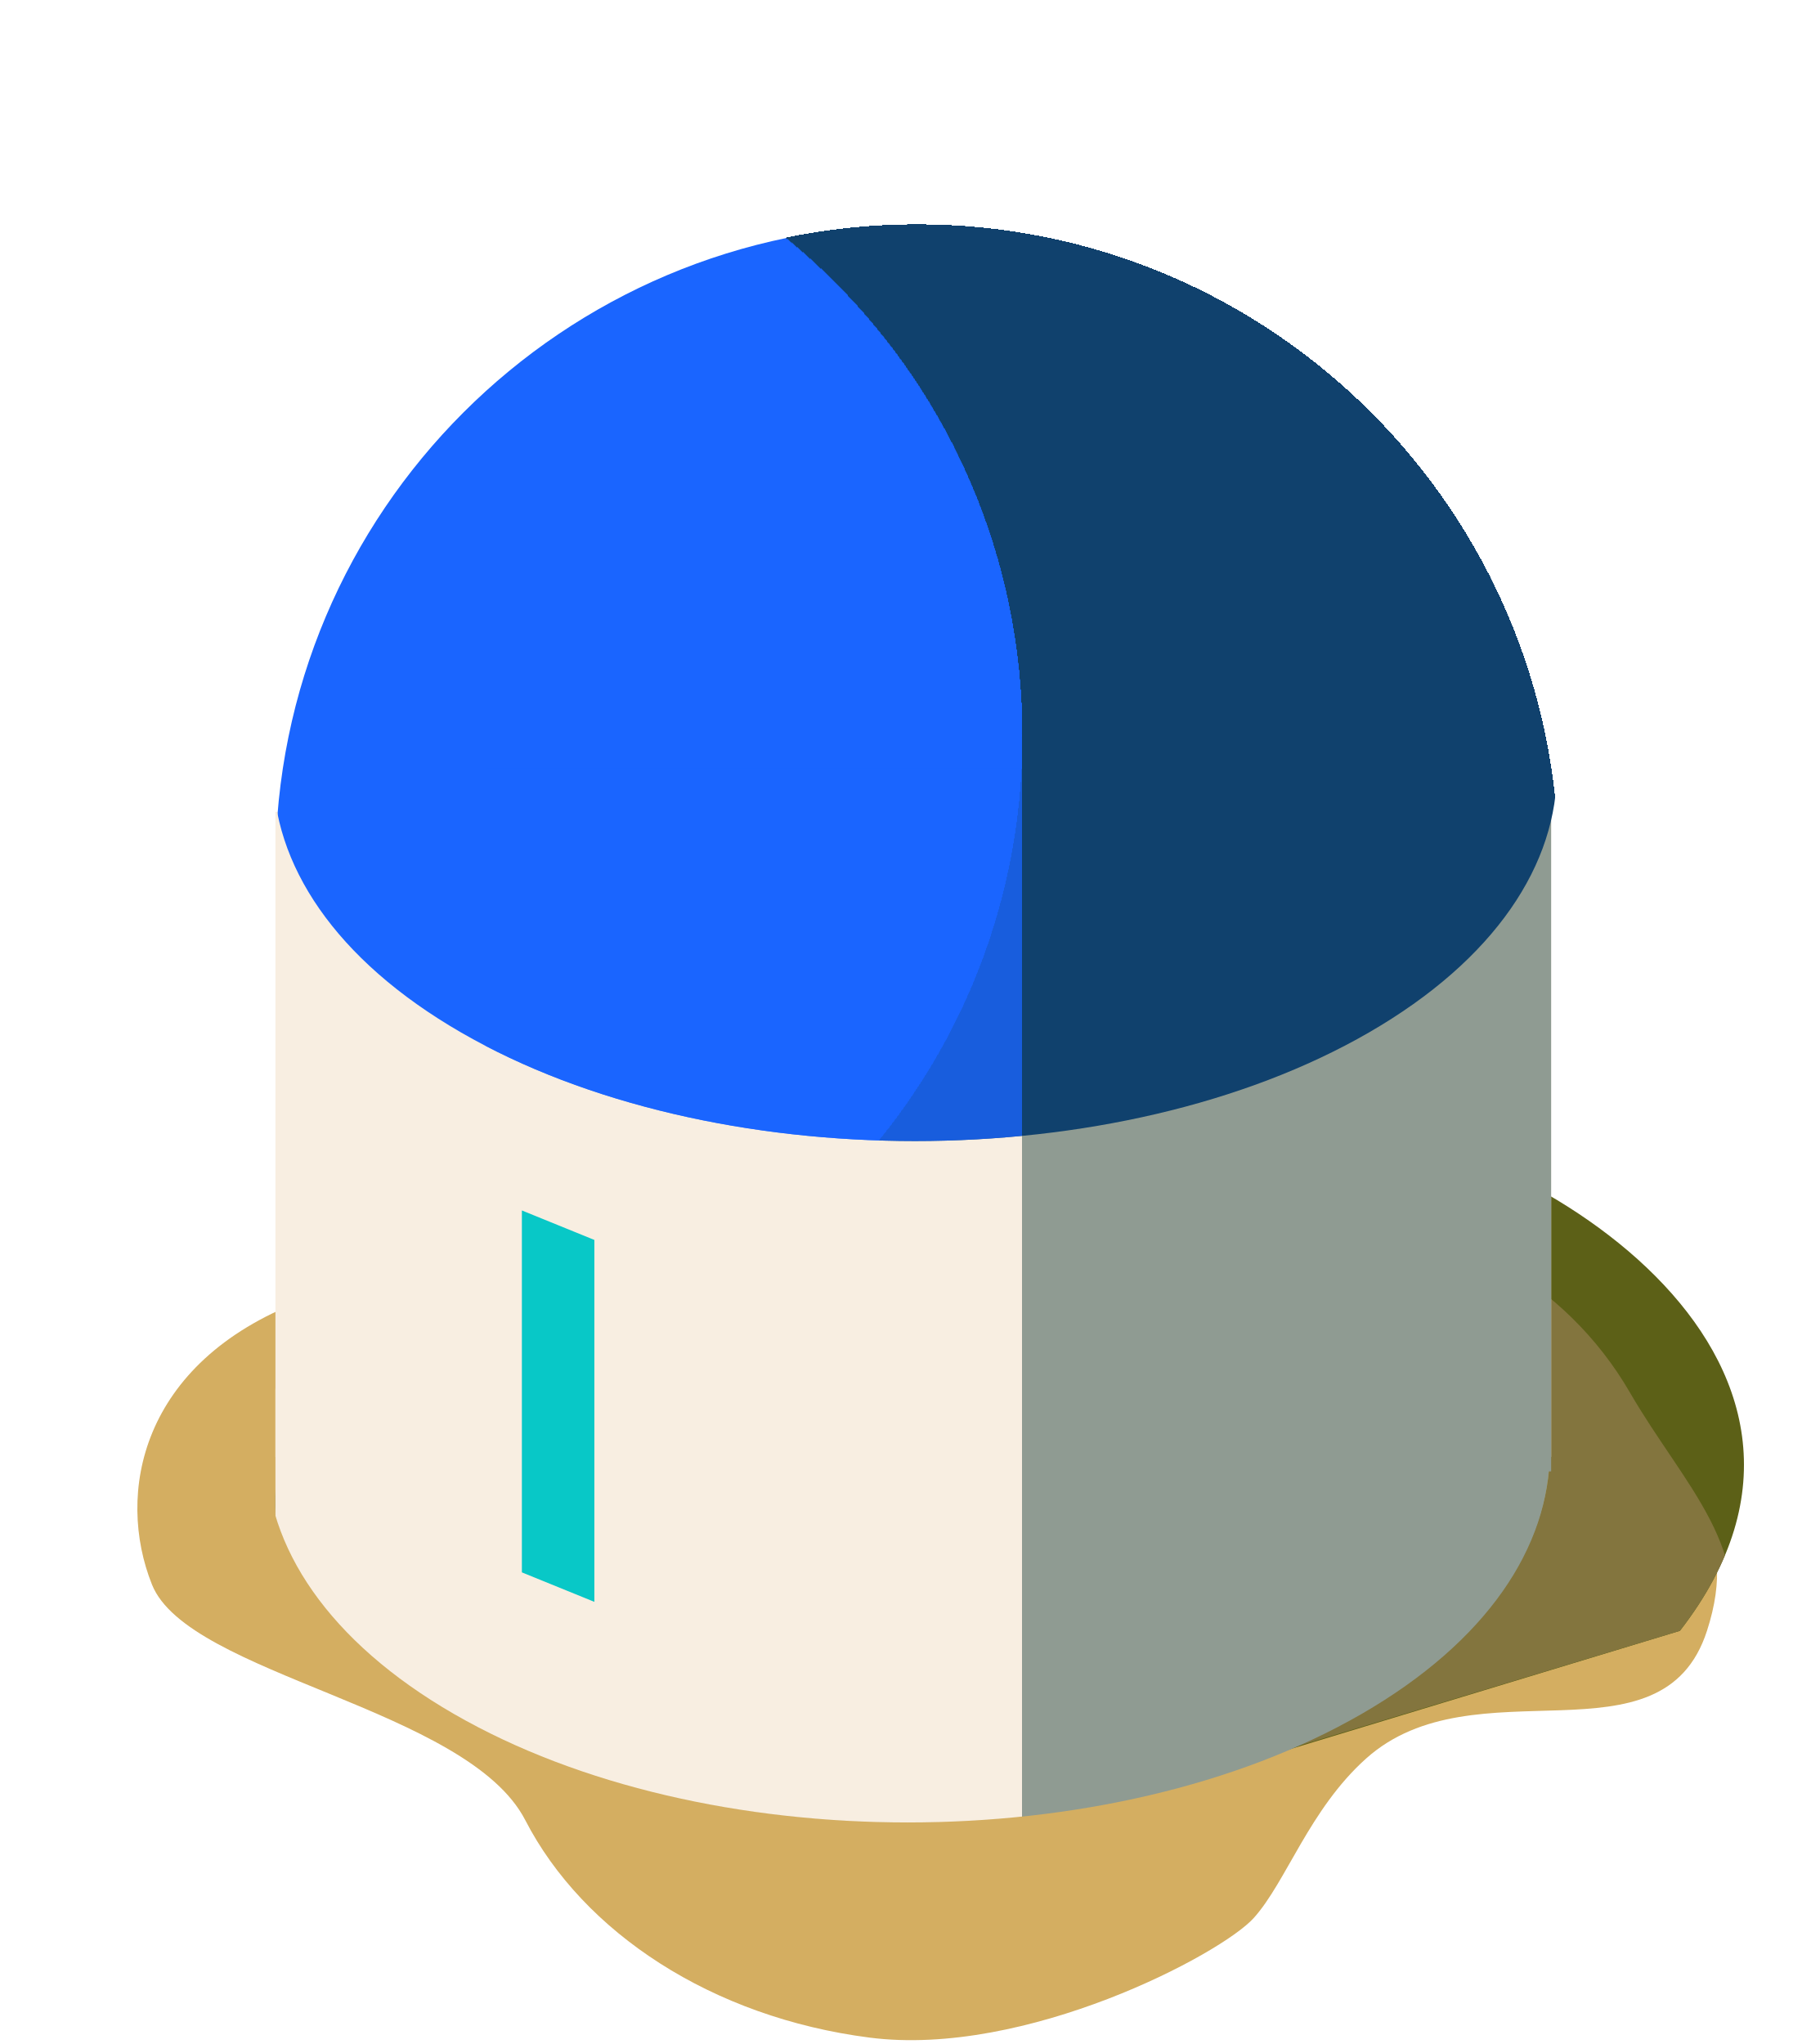
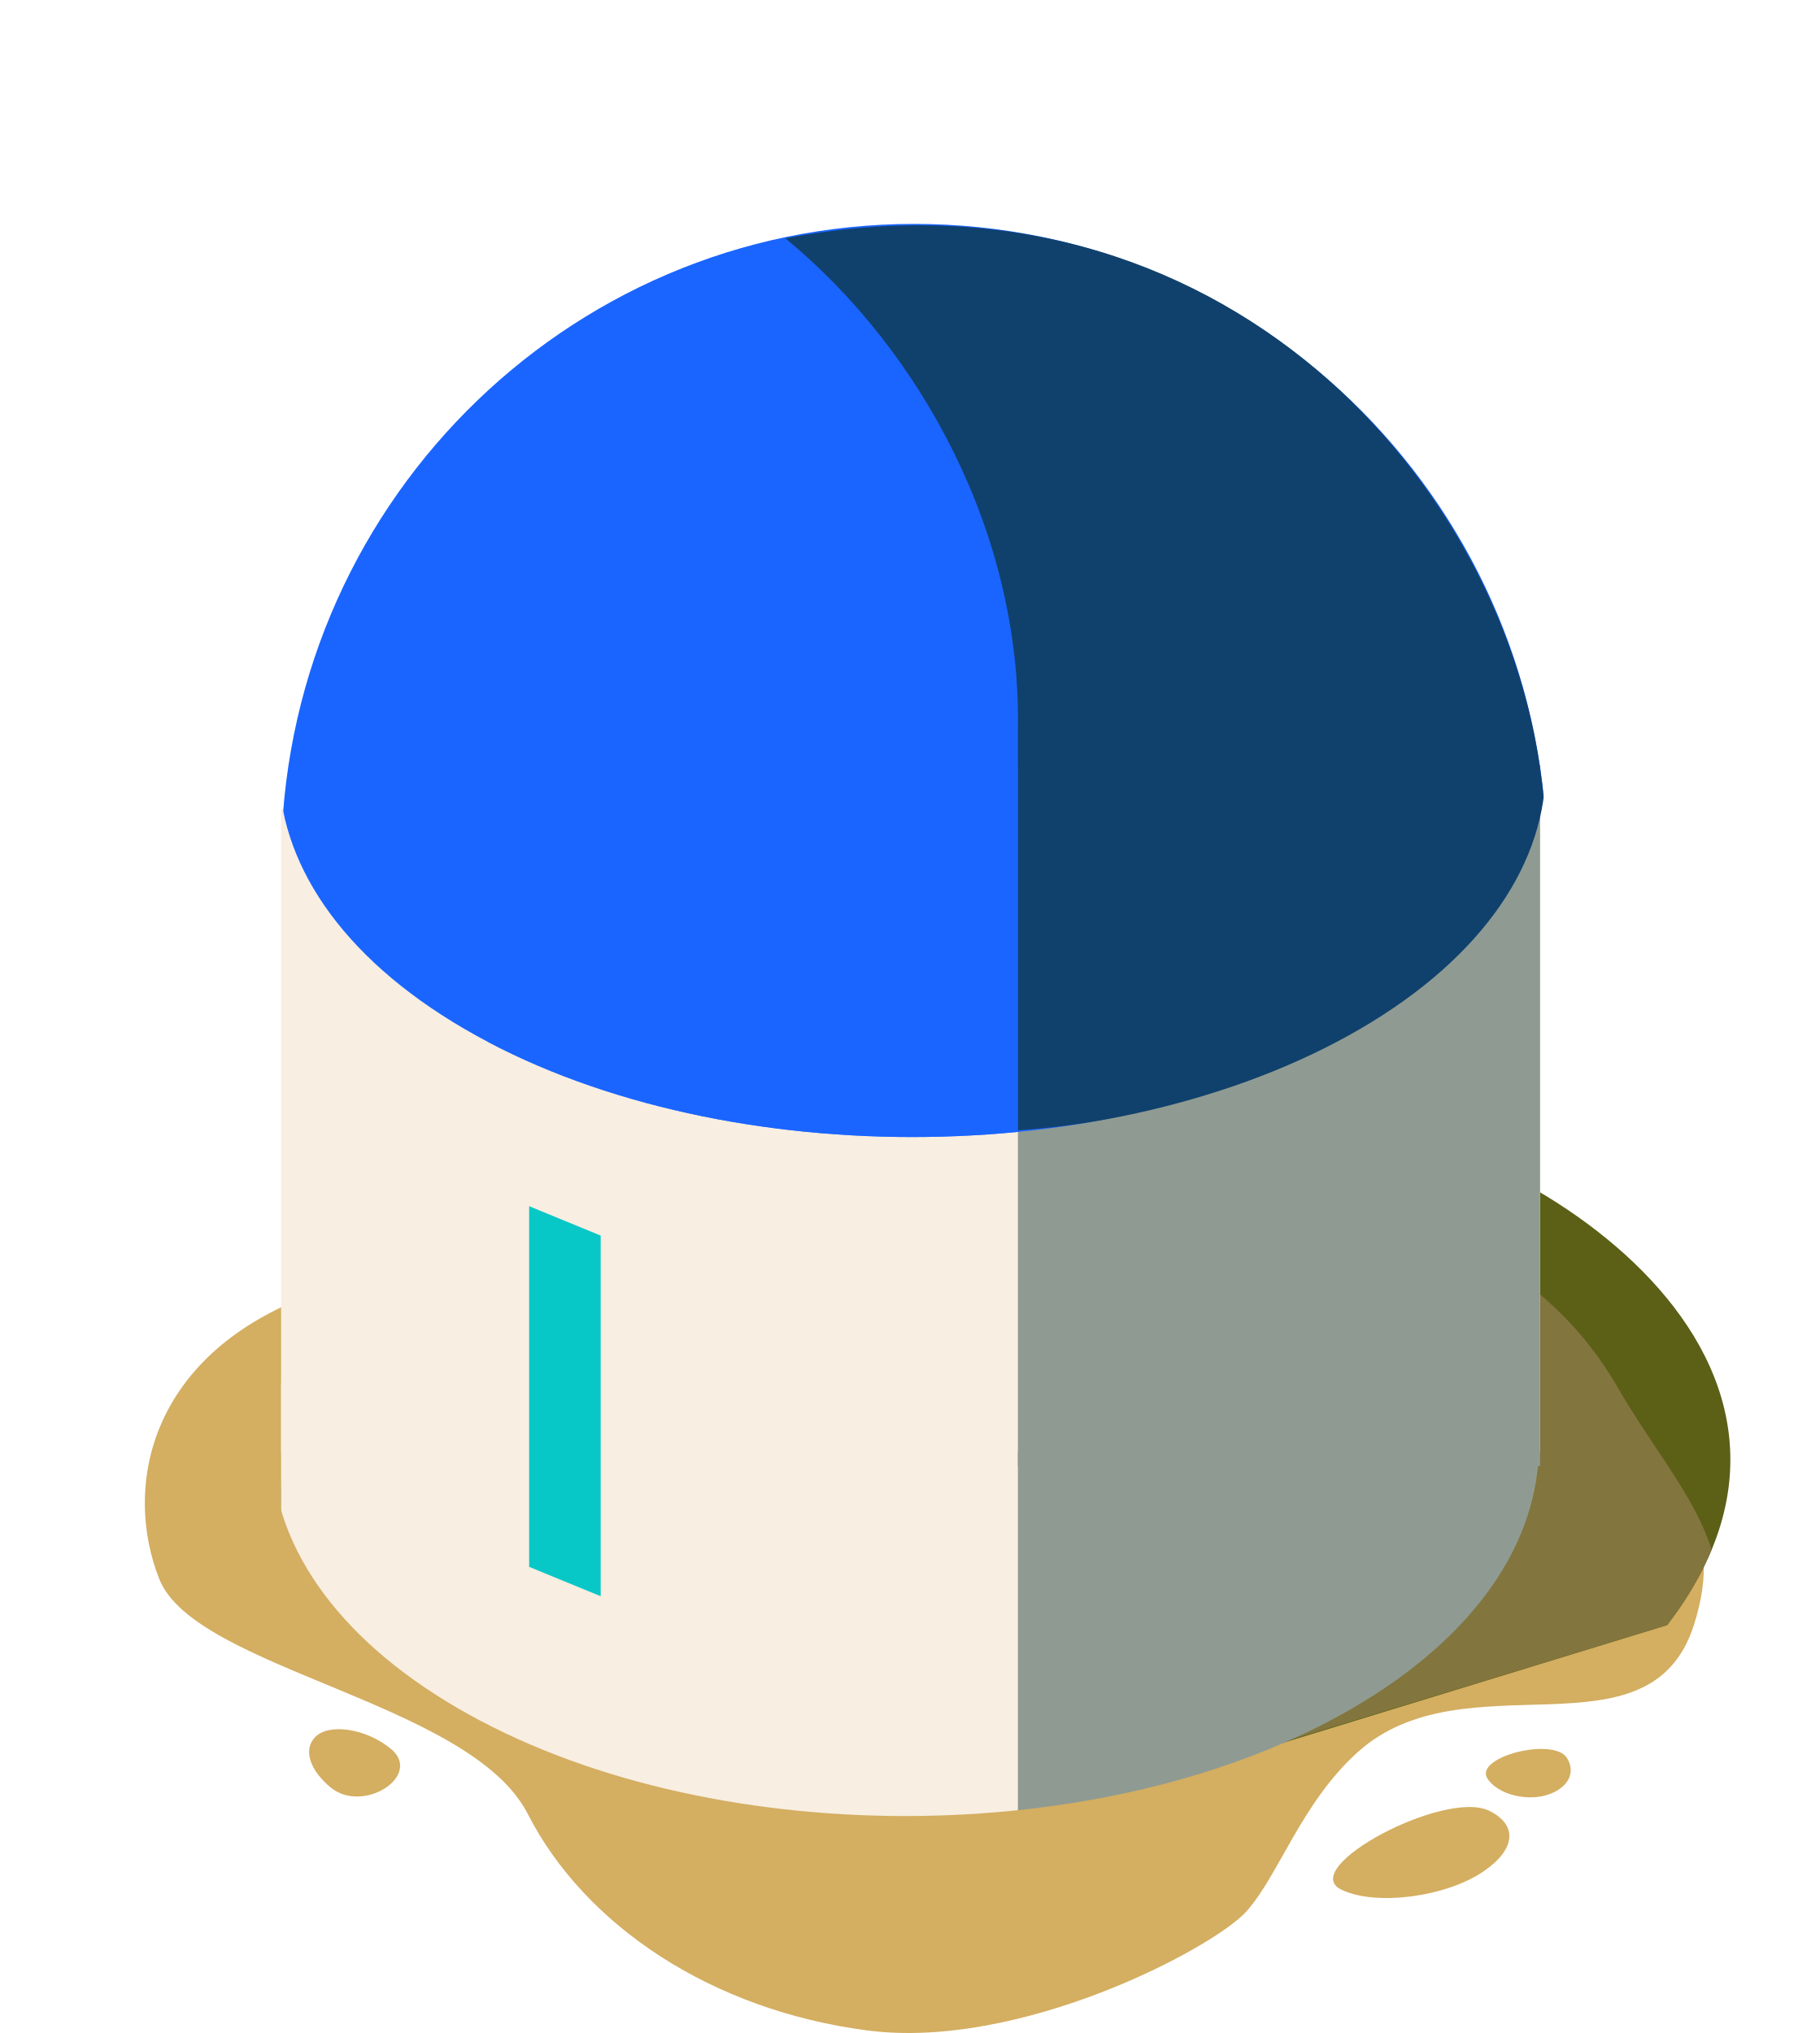
- <svg xmlns="http://www.w3.org/2000/svg" width="251" height="282" viewBox="0 0 251 282" fill="none">
-   <path d="M20.969 218.618C15.969 206.118 19.34 188.033 41.5 179.5C41.5 179.5 48.998 173.234 53.998 165C55.828 161.986 73.498 148 101.498 145.5C120.914 143.766 136.654 133.011 157.998 140C178.498 152 216.444 177.4 224.969 192.118C232.461 205.052 240.109 210.781 235.5 225C229.289 244.162 203.475 229.18 188.469 242.618C180.639 249.629 177.469 259.618 172.969 264.618C168.468 269.618 141.469 283.885 119.968 281.118C98.208 278.318 80.468 266.618 72.469 251.118C64.469 235.618 25.969 231.118 20.969 218.618Z" fill="#D4AE61" />
-   <path d="M182.262 154.5C209.764 156 261.262 187 231.762 225L156 248L140.764 250.499C140.764 250.499 212.762 231.499 212.762 202.5C212.762 193.041 161.5 170.499 131 149.5L182.262 154.5Z" fill="#5C6017" />
-   <mask id="mask0" mask-type="alpha" maskUnits="userSpaceOnUse" x="19" y="162" width="221" height="120">
-     <path d="M20.869 218.618C15.869 206.118 20.209 194.151 42.369 185.618C42.369 185.618 189.125 130.406 224.869 192.118C232.361 205.052 242.478 213.899 237.869 228.118C231.658 247.279 203.375 229.18 188.369 242.618C180.54 249.629 177.369 259.618 172.869 264.618C168.368 269.618 141.369 283.885 119.868 281.118C98.108 278.317 80.369 266.618 72.369 251.118C64.369 235.618 25.869 231.118 20.869 218.618Z" fill="#D4AE61" />
+ <svg xmlns="http://www.w3.org/2000/svg" width="196" height="219" viewBox="0 0 196 219" fill="none">
+   <path d="M17.157 170.097C13.304 160.371 15.902 146.3 32.977 139.661C32.977 139.661 38.755 134.786 42.608 128.379C44.017 126.035 57.633 115.152 79.208 113.207C94.169 111.858 106.297 103.49 122.743 108.928C138.539 118.265 167.778 138.027 174.347 149.479C180.119 159.542 186.013 163.999 182.461 175.063C177.675 189.972 157.785 178.315 146.222 188.77C140.189 194.226 137.746 201.997 134.279 205.888C130.811 209.778 110.007 220.878 93.44 218.726C76.673 216.547 63.004 207.444 56.84 195.384C50.676 183.324 21.01 179.823 17.157 170.097Z" fill="#D4AE61" />
+   <path d="M141.439 120.21C162.631 121.377 202.312 145.496 179.581 175.063L121.204 192.958L109.464 194.903C109.464 194.903 164.941 180.119 164.941 157.556C164.941 150.197 125.442 132.658 101.94 116.319L141.439 120.21Z" fill="#5C6017" />
+   <mask id="mask0" mask-type="alpha" maskUnits="userSpaceOnUse" x="15" y="126" width="171" height="93">
+     <path d="M17.08 170.096C13.227 160.371 16.572 151.06 33.647 144.421C33.647 144.421 146.727 101.463 174.27 149.478C180.042 159.542 187.838 166.425 184.287 177.488C179.501 192.397 157.708 178.314 146.145 188.77C140.112 194.225 137.67 201.997 134.202 205.887C130.734 209.777 109.93 220.878 93.363 218.725C76.596 216.546 62.927 207.443 56.763 195.383C50.599 183.323 20.933 179.822 17.08 170.096Z" fill="#D4AE61" />
  </mask>
  <g mask="url(#mask0)">
-     <path d="M182.262 154.5C209.764 156 261.262 187 231.762 225L155.5 248L140.764 250.499C140.764 250.499 212.762 231.499 212.762 202.5C212.762 193.041 161.5 170.499 131 149.5L182.262 154.5Z" fill="#83753E" />
+     <path d="M141.441 120.209C162.633 121.376 202.313 145.496 179.582 175.062L120.82 192.958L109.465 194.902C109.465 194.902 164.943 180.119 164.943 157.556C164.943 150.197 125.443 132.658 101.942 116.319L141.441 120.209Z" fill="#83753E" />
  </g>
-   <path d="M188.161 164.326C222.576 184.195 222.413 216.263 187.662 236.325C152.911 256.387 97.42 256.368 63.004 236.5C46.575 227.016 40.002 216.001 38.002 209.001C37.298 195.334 45.34 174.986 63.502 164.501C98.253 144.44 153.745 144.458 188.161 164.326Z" fill="#A89754" />
-   <mask id="mask1" mask-type="alpha" maskUnits="userSpaceOnUse" x="36" y="149" width="178" height="103">
-     <circle r="72.304" transform="matrix(0.866044 -0.499967 0.866044 0.499967 125.237 200.312)" fill="#C4C4C4" />
+   <path d="M160.436 195.07C163.521 196.602 163.266 199.231 159.806 201.59C155.728 204.368 148.186 205.341 144.501 203.564C139.654 201.226 155.657 192.697 160.436 195.07Z" fill="#D4AE61" />
+   <path d="M35.617 192.549C33.356 190.678 32.666 188.506 33.907 187.164C35.369 185.583 39.397 186.176 42.083 188.368C45.614 191.25 39.121 195.449 35.617 192.549Z" fill="#D4AE61" />
+   <path d="M168.806 189.395C169.722 190.898 168.998 192.445 167.013 193.23C164.673 194.156 161.326 193.34 160.22 191.576C158.766 189.255 167.388 187.065 168.806 189.395Z" fill="#D4AE61" />
+   <path d="M145.985 127.855C172.503 143.313 172.377 168.265 145.601 183.874C118.824 199.483 76.065 199.469 49.547 184.01C36.888 176.631 31.823 168.061 30.282 162.614C29.739 151.98 35.936 136.149 49.931 127.991C76.707 112.382 119.466 112.396 145.985 127.855Z" fill="#A89754" />
+   <mask id="mask1" mask-type="alpha" maskUnits="userSpaceOnUse" x="29" y="116" width="137" height="80">
+     <circle r="55.849" transform="matrix(0.863929 -0.503614 0.863929 0.503614 97.5 155.853)" fill="#C4C4C4" />
  </mask>
  <g mask="url(#mask1)">
-     <rect x="38" y="142" width="177" height="111" fill="#F8EEE1" />
-     <rect x="141" y="142" width="89" height="111" fill="#8F9B92" />
+     <rect x="30.28" y="110.484" width="136.385" height="86.364" fill="#F8EEE1" />
+     <rect x="109.646" y="110.484" width="68.578" height="86.364" fill="#8F9B92" />
  </g>
-   <path d="M38 112H214V201H38V112Z" fill="#F8EEE1" />
-   <path d="M72 167L82 171.067V221L72 216.933V167Z" fill="#08C8C7" />
-   <rect x="141" y="106" width="73" height="97" fill="#8F9B92" />
-   <mask id="mask2" mask-type="alpha" maskUnits="userSpaceOnUse" x="34" y="0" width="190" height="158">
-     <path fill-rule="evenodd" clip-rule="evenodd" d="M224 0H34V106H37.683C37.55 119.183 46.195 132.391 63.619 142.45C98.202 162.415 154.273 162.415 188.856 142.45C206.28 132.391 214.925 119.183 214.792 106H224V0Z" fill="#C4C4C4" />
+   <path d="M30.28 87.142H165.895V156.389H30.28V87.142Z" fill="#F8EEE1" />
+   <rect x="109.646" y="82.474" width="56.249" height="75.471" fill="#8F9B92" />
+   <path d="M57 129.935L64.705 133.1V171.95L57 168.786V129.935Z" fill="#08C8C7" />
+   <mask id="mask2" mask-type="alpha" maskUnits="userSpaceOnUse" x="27" y="0" width="147" height="123">
+     <path fill-rule="evenodd" clip-rule="evenodd" d="M173.6 0H27.198V82.474H30.036C29.934 92.731 36.595 103.007 50.021 110.834C76.668 126.368 119.873 126.368 146.521 110.834C159.946 103.007 166.608 92.731 166.505 82.474H173.6V0Z" fill="#C4C4C4" />
  </mask>
  <g mask="url(#mask2)">
-     <g filter="url(#filter0_i)">
-       <circle cx="126.5" cy="119.5" r="88.5" fill="#1A65FF" />
-     </g>
+     <ellipse cx="98.473" cy="92.978" rx="68.192" ry="68.858" fill="#1A65FF" />
+     <path d="M166.28 85.975C164.354 102.703 141.623 119.432 109.646 121.766V78.584C110.031 57.576 99.243 37.736 84.603 25.676C131.221 16.728 163.198 52.13 166.28 85.975Z" fill="#10416D" />
  </g>
-   <mask id="mask3" mask-type="alpha" maskUnits="userSpaceOnUse" x="38" y="27" width="177" height="131">
-     <mask id="mask4" maskUnits="userSpaceOnUse" x="34" y="0" width="190" height="158">
-       <path fill-rule="evenodd" clip-rule="evenodd" d="M224 0H34V106H37.683C37.55 119.183 46.195 132.391 63.619 142.45C98.202 162.415 154.273 162.415 188.856 142.45C206.28 132.391 214.925 119.183 214.792 106H224V0Z" fill="#C4C4C4" />
+   <mask id="mask3" mask-type="alpha" maskUnits="userSpaceOnUse" x="30" y="21" width="137" height="102">
+     <mask id="mask4" maskUnits="userSpaceOnUse" x="27" y="0" width="147" height="123">
+       <path fill-rule="evenodd" clip-rule="evenodd" d="M173.6 0H27.198V82.474H30.036C29.934 92.731 36.595 103.007 50.021 110.834C76.668 126.368 119.873 126.368 146.521 110.834C159.946 103.007 166.608 92.731 166.505 82.474H173.6V0Z" fill="#C4C4C4" />
    </mask>
    <g mask="url(#mask4)">
-       <circle cx="126.5" cy="115.5" r="88.5" fill="#1A65FF" />
+       <ellipse cx="98.473" cy="89.865" rx="68.192" ry="68.858" fill="#1A65FF" />
    </g>
  </mask>
  <g mask="url(#mask3)">
-     <rect x="67" y="106" width="74" height="182" fill="#1A65FF" />
+     <rect x="52.626" y="82.474" width="57.02" height="141.606" fill="#1A65FF" />
  </g>
-   <defs>
-     <filter id="filter0_i" x="38" y="31" width="177" height="177" filterUnits="userSpaceOnUse" color-interpolation-filters="sRGB">
-       <feFlood flood-opacity="0" result="BackgroundImageFix" />
-       <feBlend mode="normal" in="SourceGraphic" in2="BackgroundImageFix" result="shape" />
-       <feColorMatrix in="SourceAlpha" type="matrix" values="0 0 0 0 0 0 0 0 0 0 0 0 0 0 0 0 0 0 127 0" result="hardAlpha" />
-       <feOffset dx="-74" dy="-18" />
-       <feComposite in2="hardAlpha" operator="arithmetic" k2="-1" k3="1" />
-       <feColorMatrix type="matrix" values="0 0 0 0 0.063 0 0 0 0 0.255 0 0 0 0 0.427 0 0 0 1 0" />
-       <feBlend mode="normal" in2="shape" result="effect1_innerShadow" />
-     </filter>
-   </defs>
</svg>
